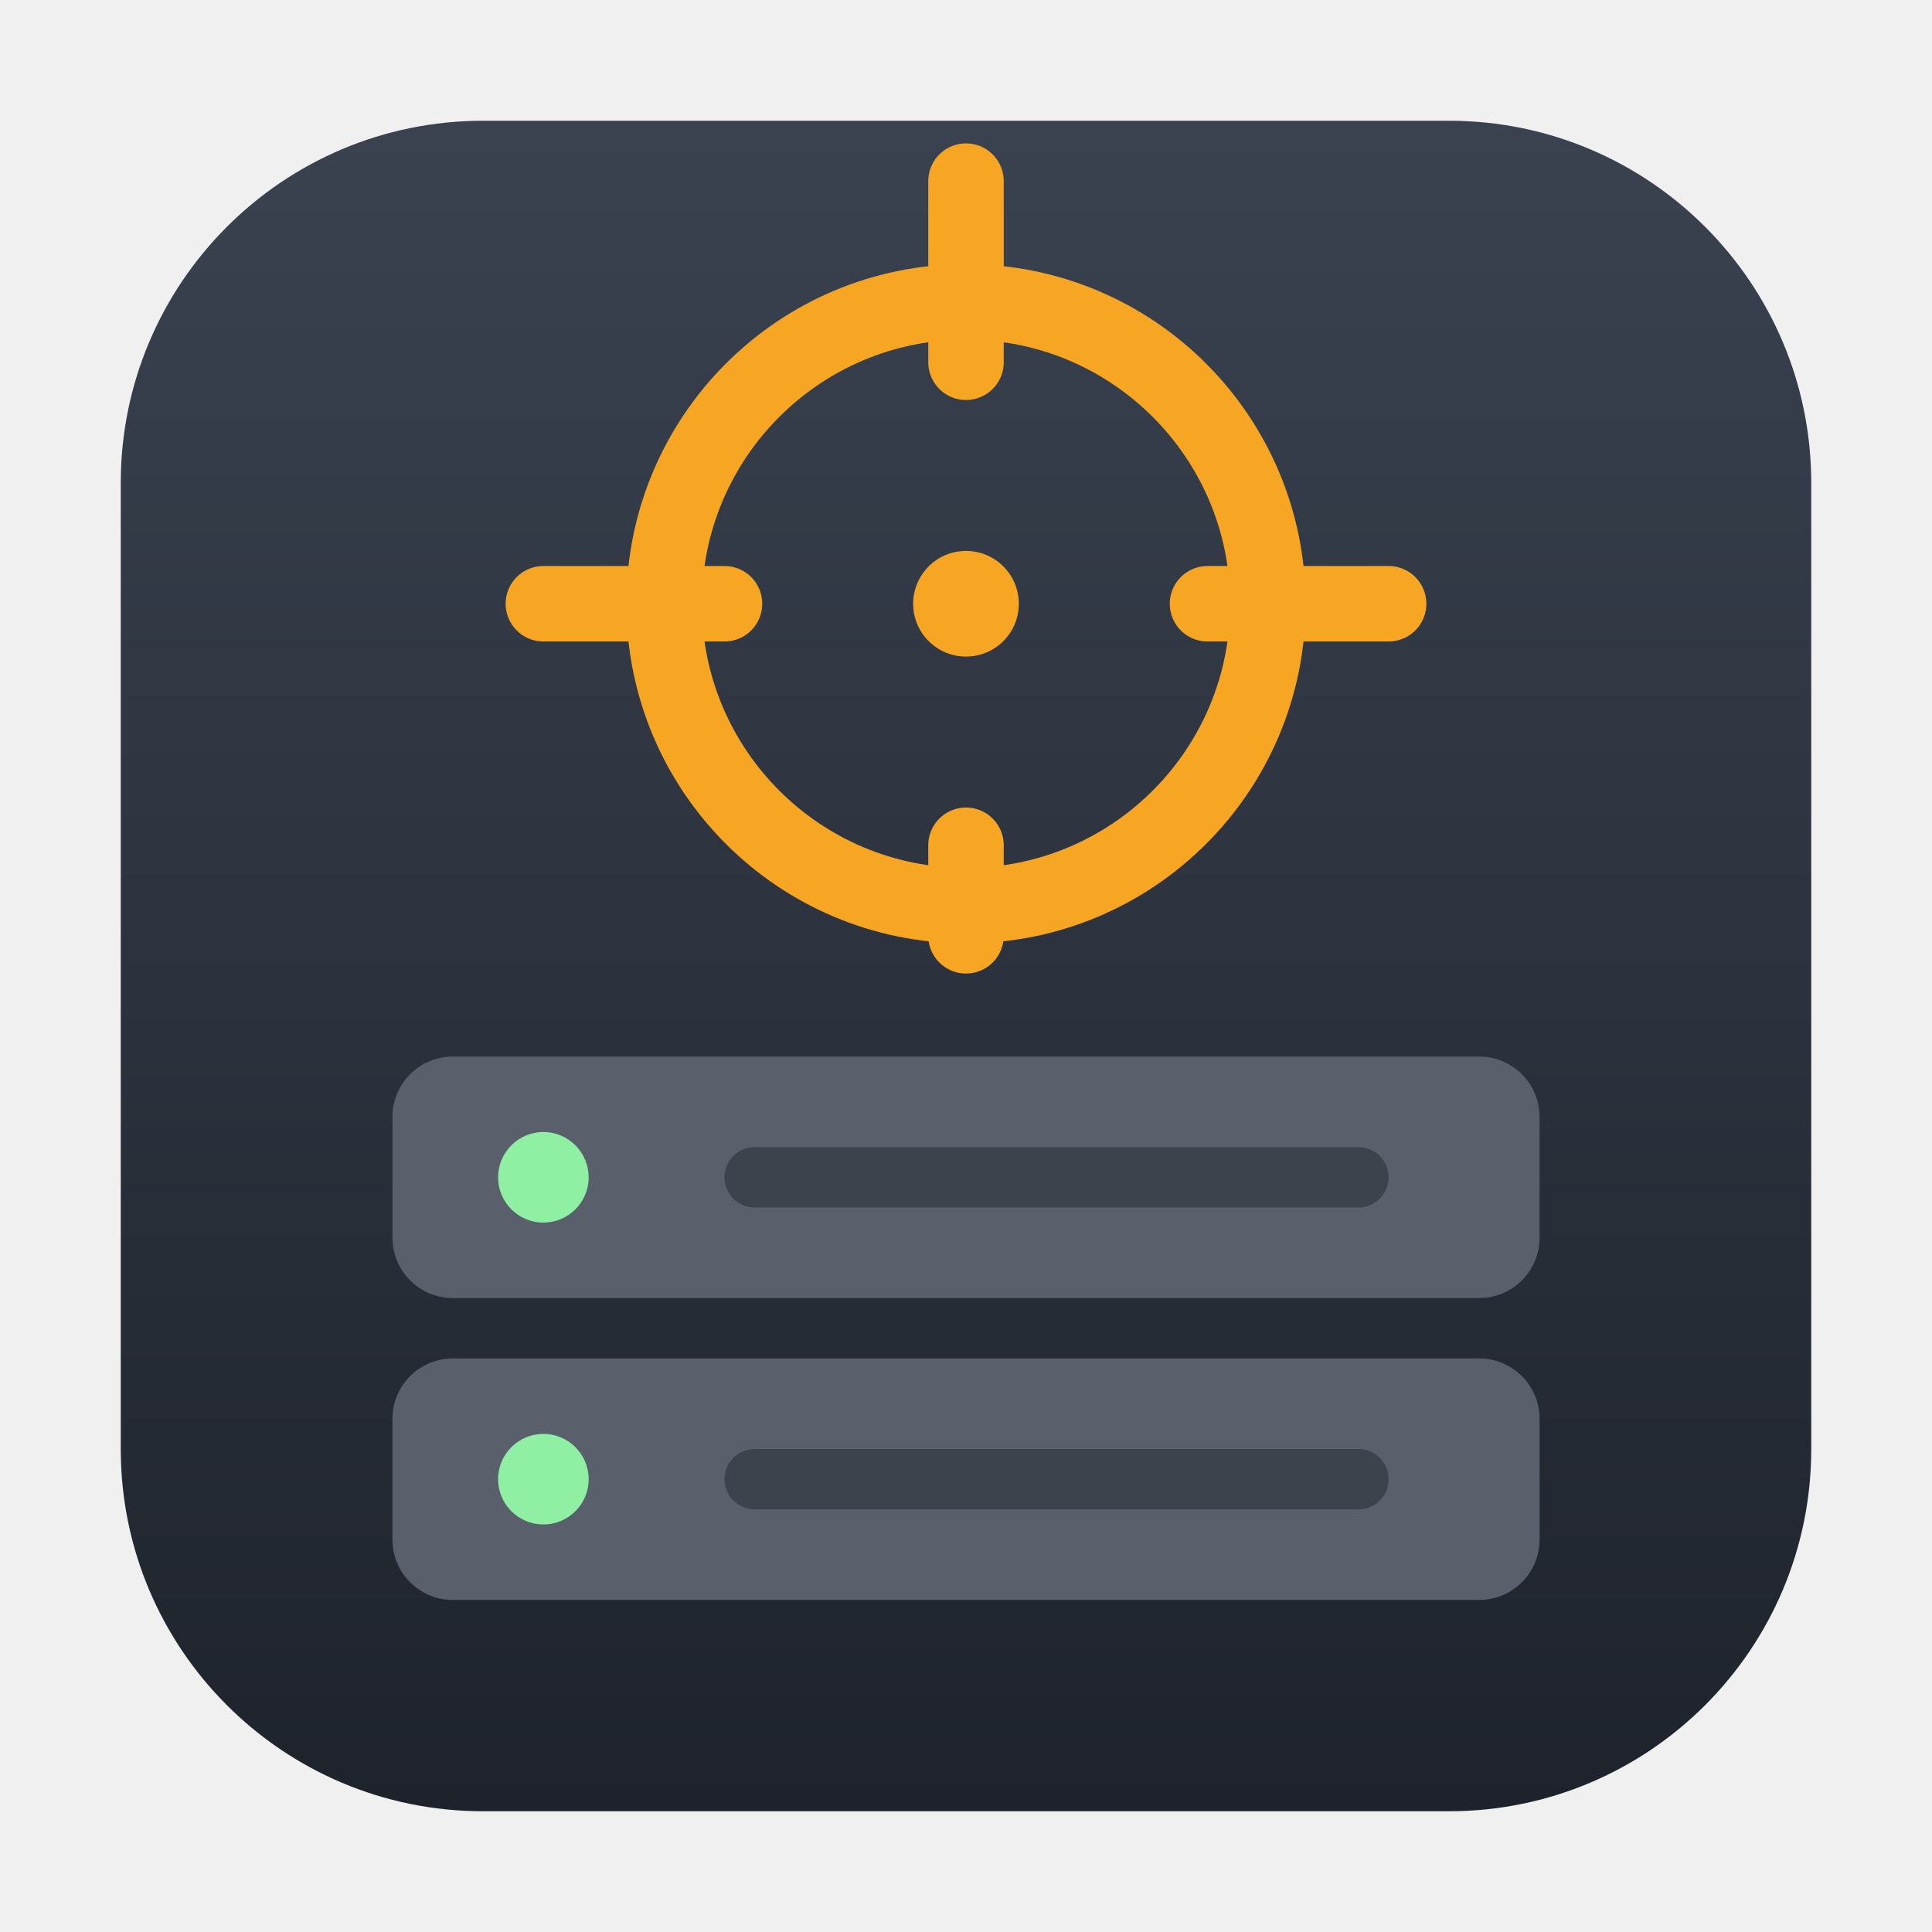
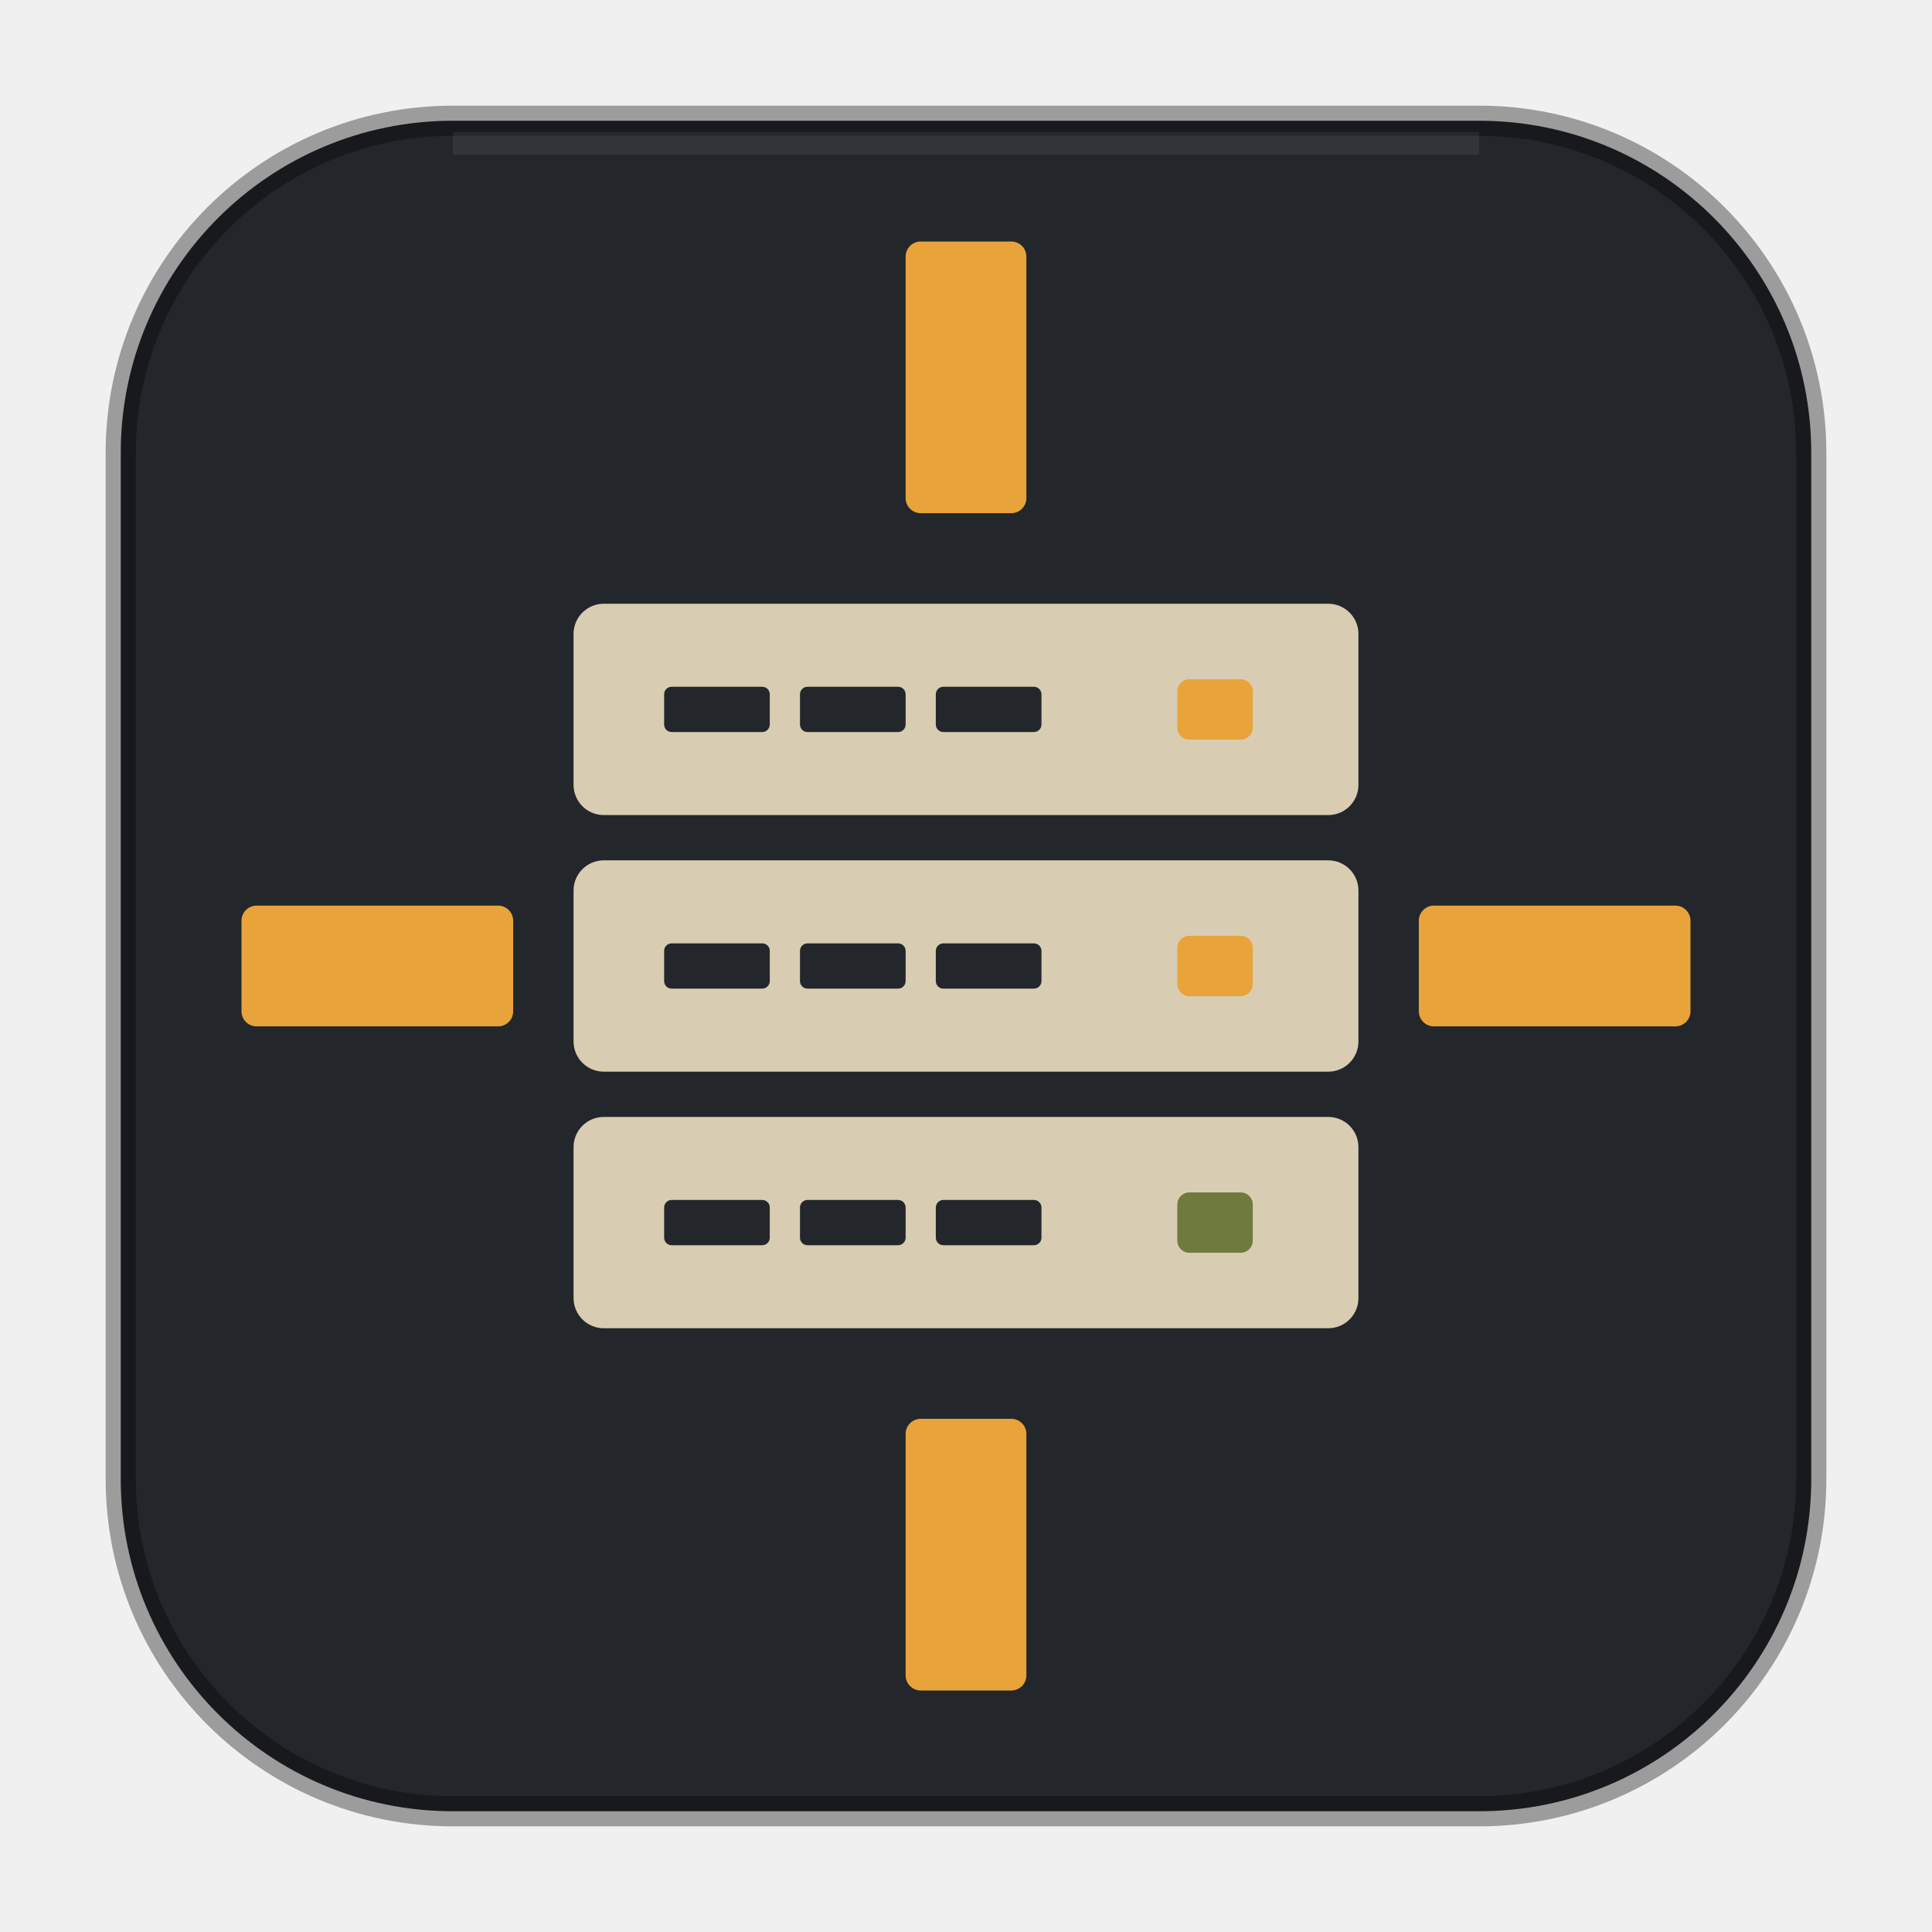
<svg xmlns="http://www.w3.org/2000/svg" width="128" height="128" viewBox="0 0 128 128">
-   <defs>
-     <linearGradient id="bg" x1="0" y1="0" x2="0" y2="1">
-       <stop offset="0" stop-color="#3a4250" />
-       <stop offset="1" stop-color="#1e232b" />
-     </linearGradient>
-   </defs>
-   <rect x="8" y="8" width="112" height="112" rx="24" fill="url(#bg)" />
-   <rect x="26" y="70" width="76" height="16" rx="4" fill="#59606c" />
-   <rect x="26" y="90" width="76" height="16" rx="4" fill="#59606c" />
-   <circle cx="36" cy="78" r="3" fill="#8ff0a4" />
-   <circle cx="36" cy="98" r="3" fill="#8ff0a4" />
-   <rect x="48" y="76" width="44" height="4" rx="2" fill="#3d434d" />
-   <rect x="48" y="96" width="44" height="4" rx="2" fill="#3d434d" />
-   <g fill="none" stroke="#f6a623" stroke-width="5" stroke-linecap="round">
-     <circle cx="64" cy="40" r="20" />
-     <path d="M64 12v12M64 56v6M36 40h12M80 40h12" />
+   <rect x="8" y="8" width="112" height="112" rx="22" fill="#23272b" />
+   <rect x="8" y="8" width="112" height="112" rx="22" fill="none" stroke="#000" stroke-opacity="0.35" stroke-width="2" />
+   <path d="M30 9.5 H98" stroke="#fff" stroke-opacity="0.07" stroke-width="1.5" />
+   <g fill="#e8a33a">
+     <rect x="60" y="16" width="8" height="18" rx="1" />
+     <rect x="60" y="94" width="8" height="18" rx="1" />
+     <rect x="16" y="60" width="18" height="8" rx="1" />
+     <rect x="94" y="60" width="18" height="8" rx="1" />
  </g>
-   <circle cx="64" cy="40" r="3.5" fill="#f6a623" />
+   <g>
+     <rect x="38" y="40" width="52" height="14" rx="2" fill="#d8cdb2" />
+     <rect x="38" y="57" width="52" height="14" rx="2" fill="#d8cdb2" />
+     <rect x="38" y="74" width="52" height="14" rx="2" fill="#d8cdb2" />
+     <g fill="#23272b">
+       <rect x="44" y="45.5" width="7" height="3" rx="0.5" />
+       <rect x="53" y="45.5" width="7" height="3" rx="0.5" />
+       <rect x="62" y="45.5" width="7" height="3" rx="0.5" />
+       <rect x="44" y="62.5" width="7" height="3" rx="0.5" />
+       <rect x="53" y="62.5" width="7" height="3" rx="0.5" />
+       <rect x="62" y="62.5" width="7" height="3" rx="0.5" />
+       <rect x="44" y="79.5" width="7" height="3" rx="0.5" />
+       <rect x="53" y="79.5" width="7" height="3" rx="0.5" />
+       <rect x="62" y="79.5" width="7" height="3" rx="0.5" />
+     </g>
+     <g fill="#e8a33a">
+       <rect x="78" y="45" width="5" height="4" rx="0.8" />
+       <rect x="78" y="62" width="5" height="4" rx="0.8" />
+     </g>
+     <rect x="78" y="79" width="5" height="4" rx="0.8" fill="#6f7a3d" />
+   </g>
</svg>
